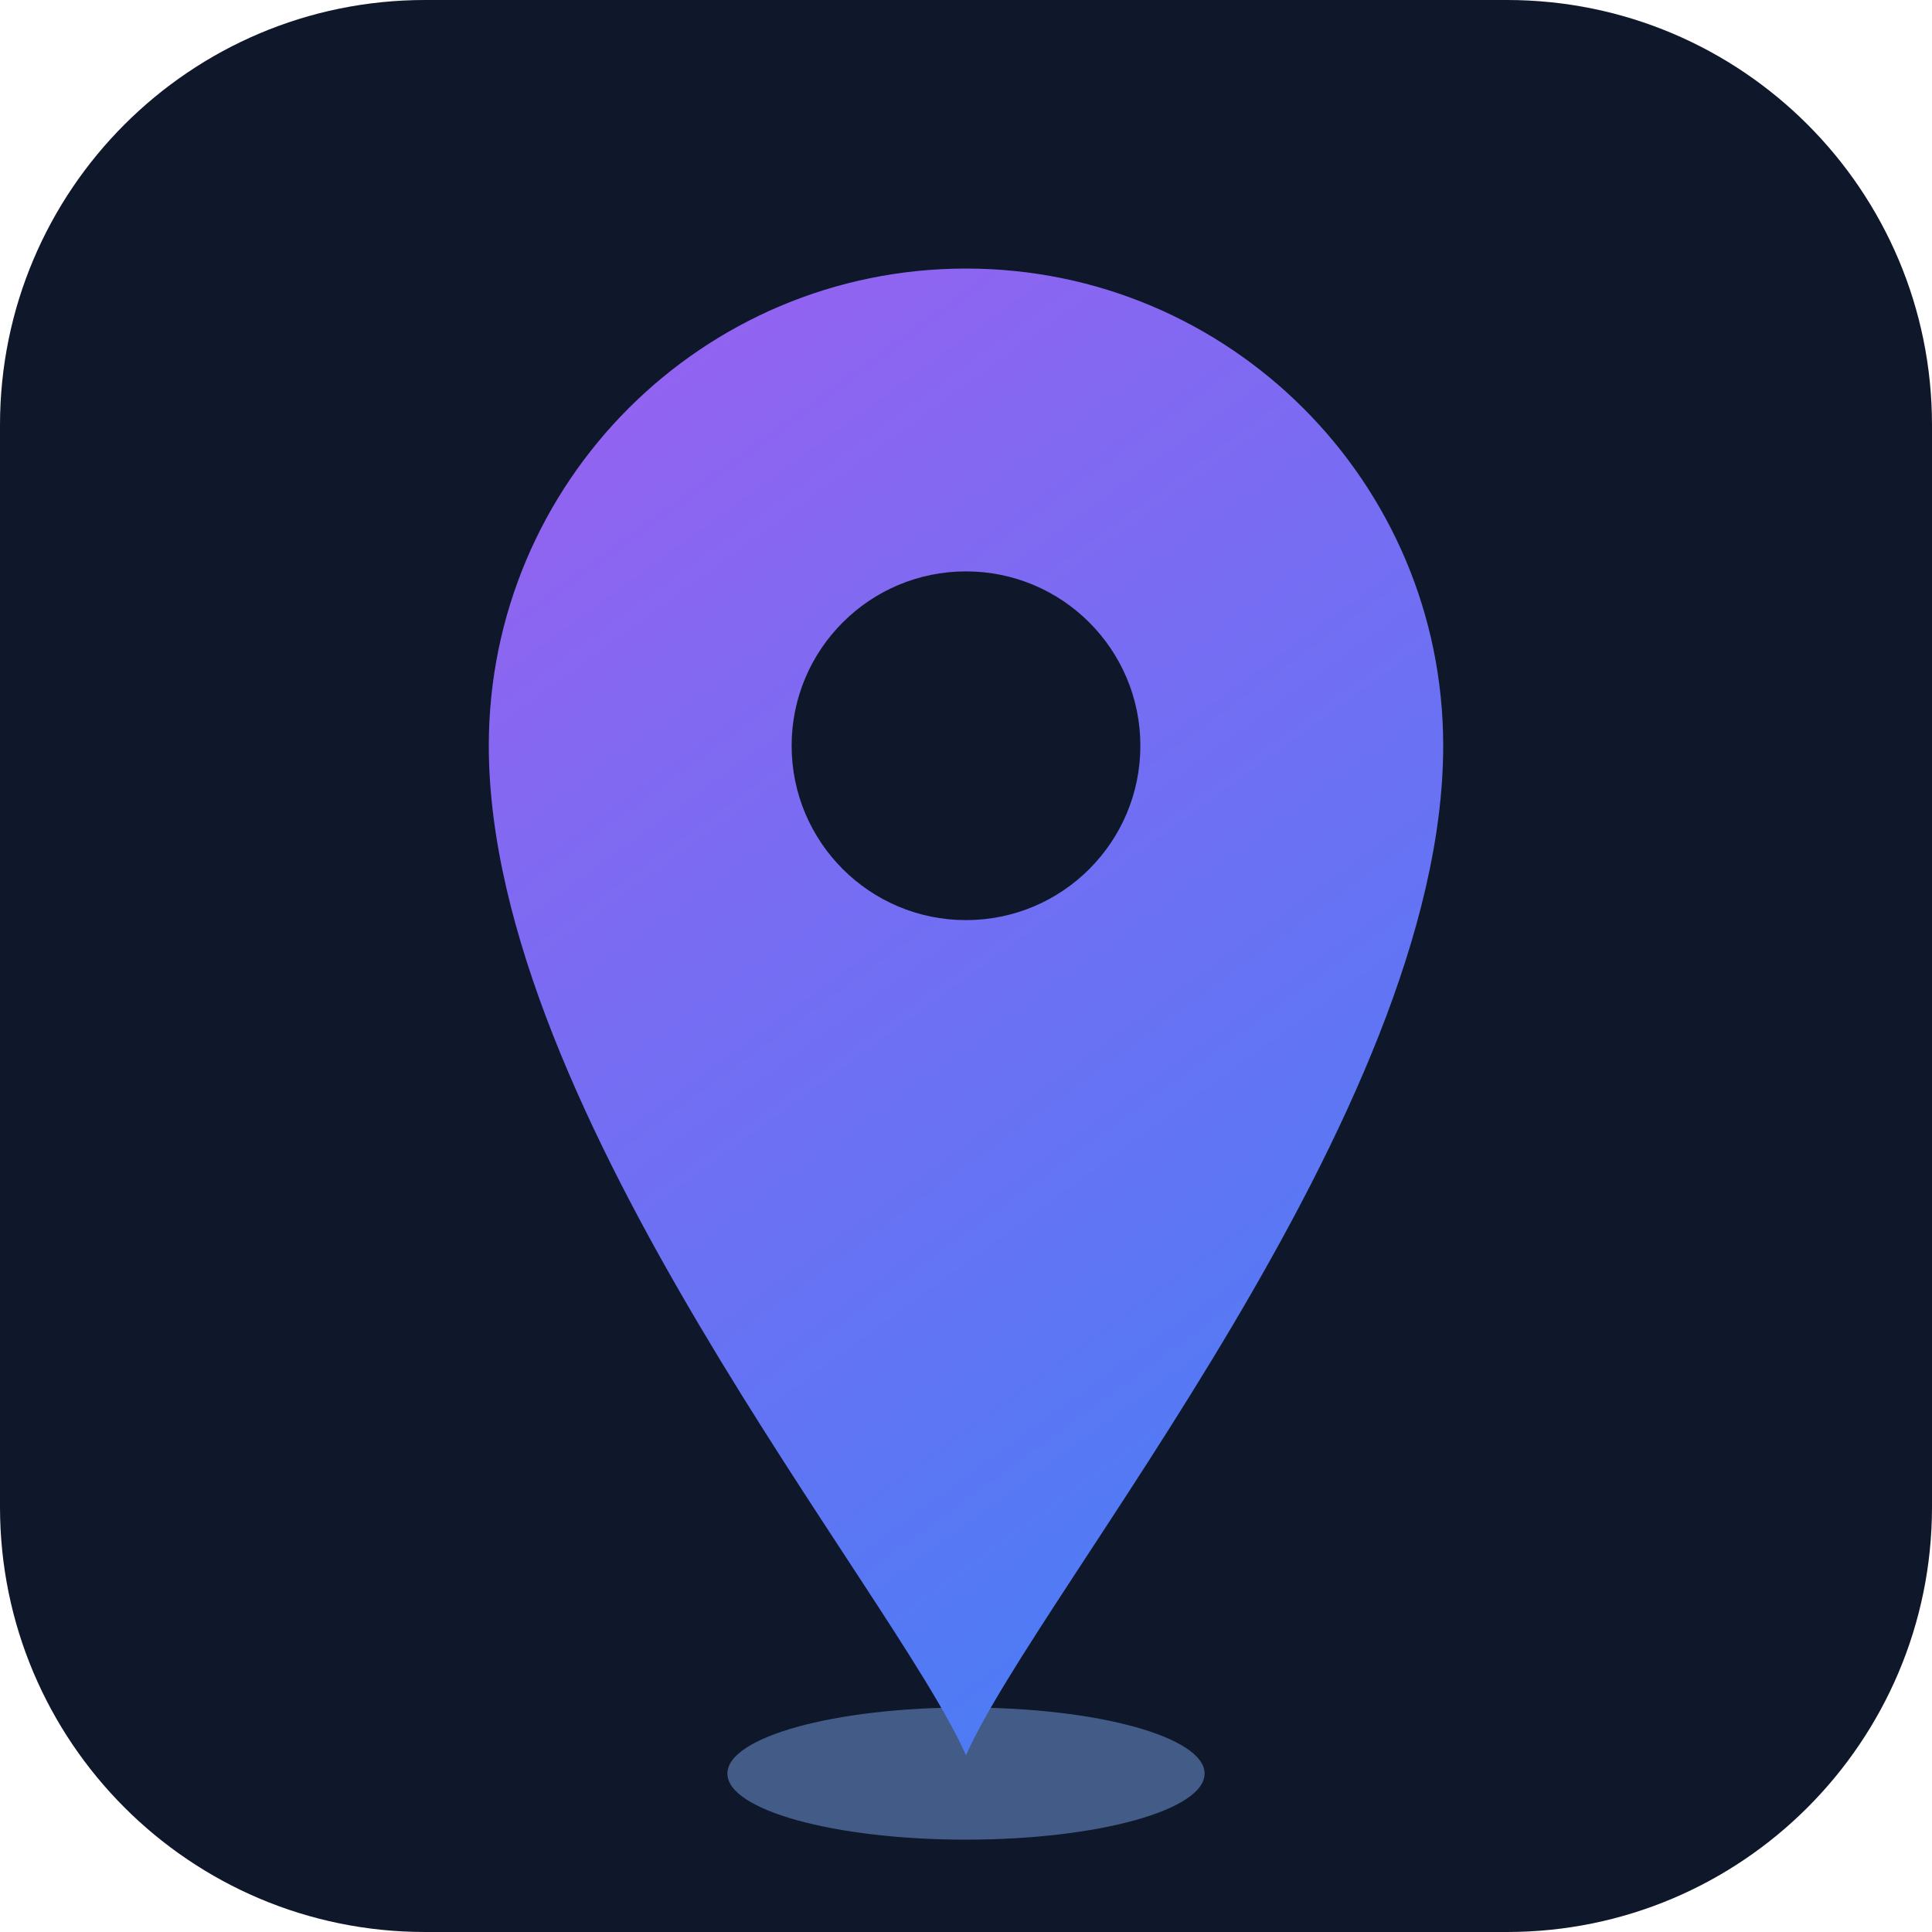
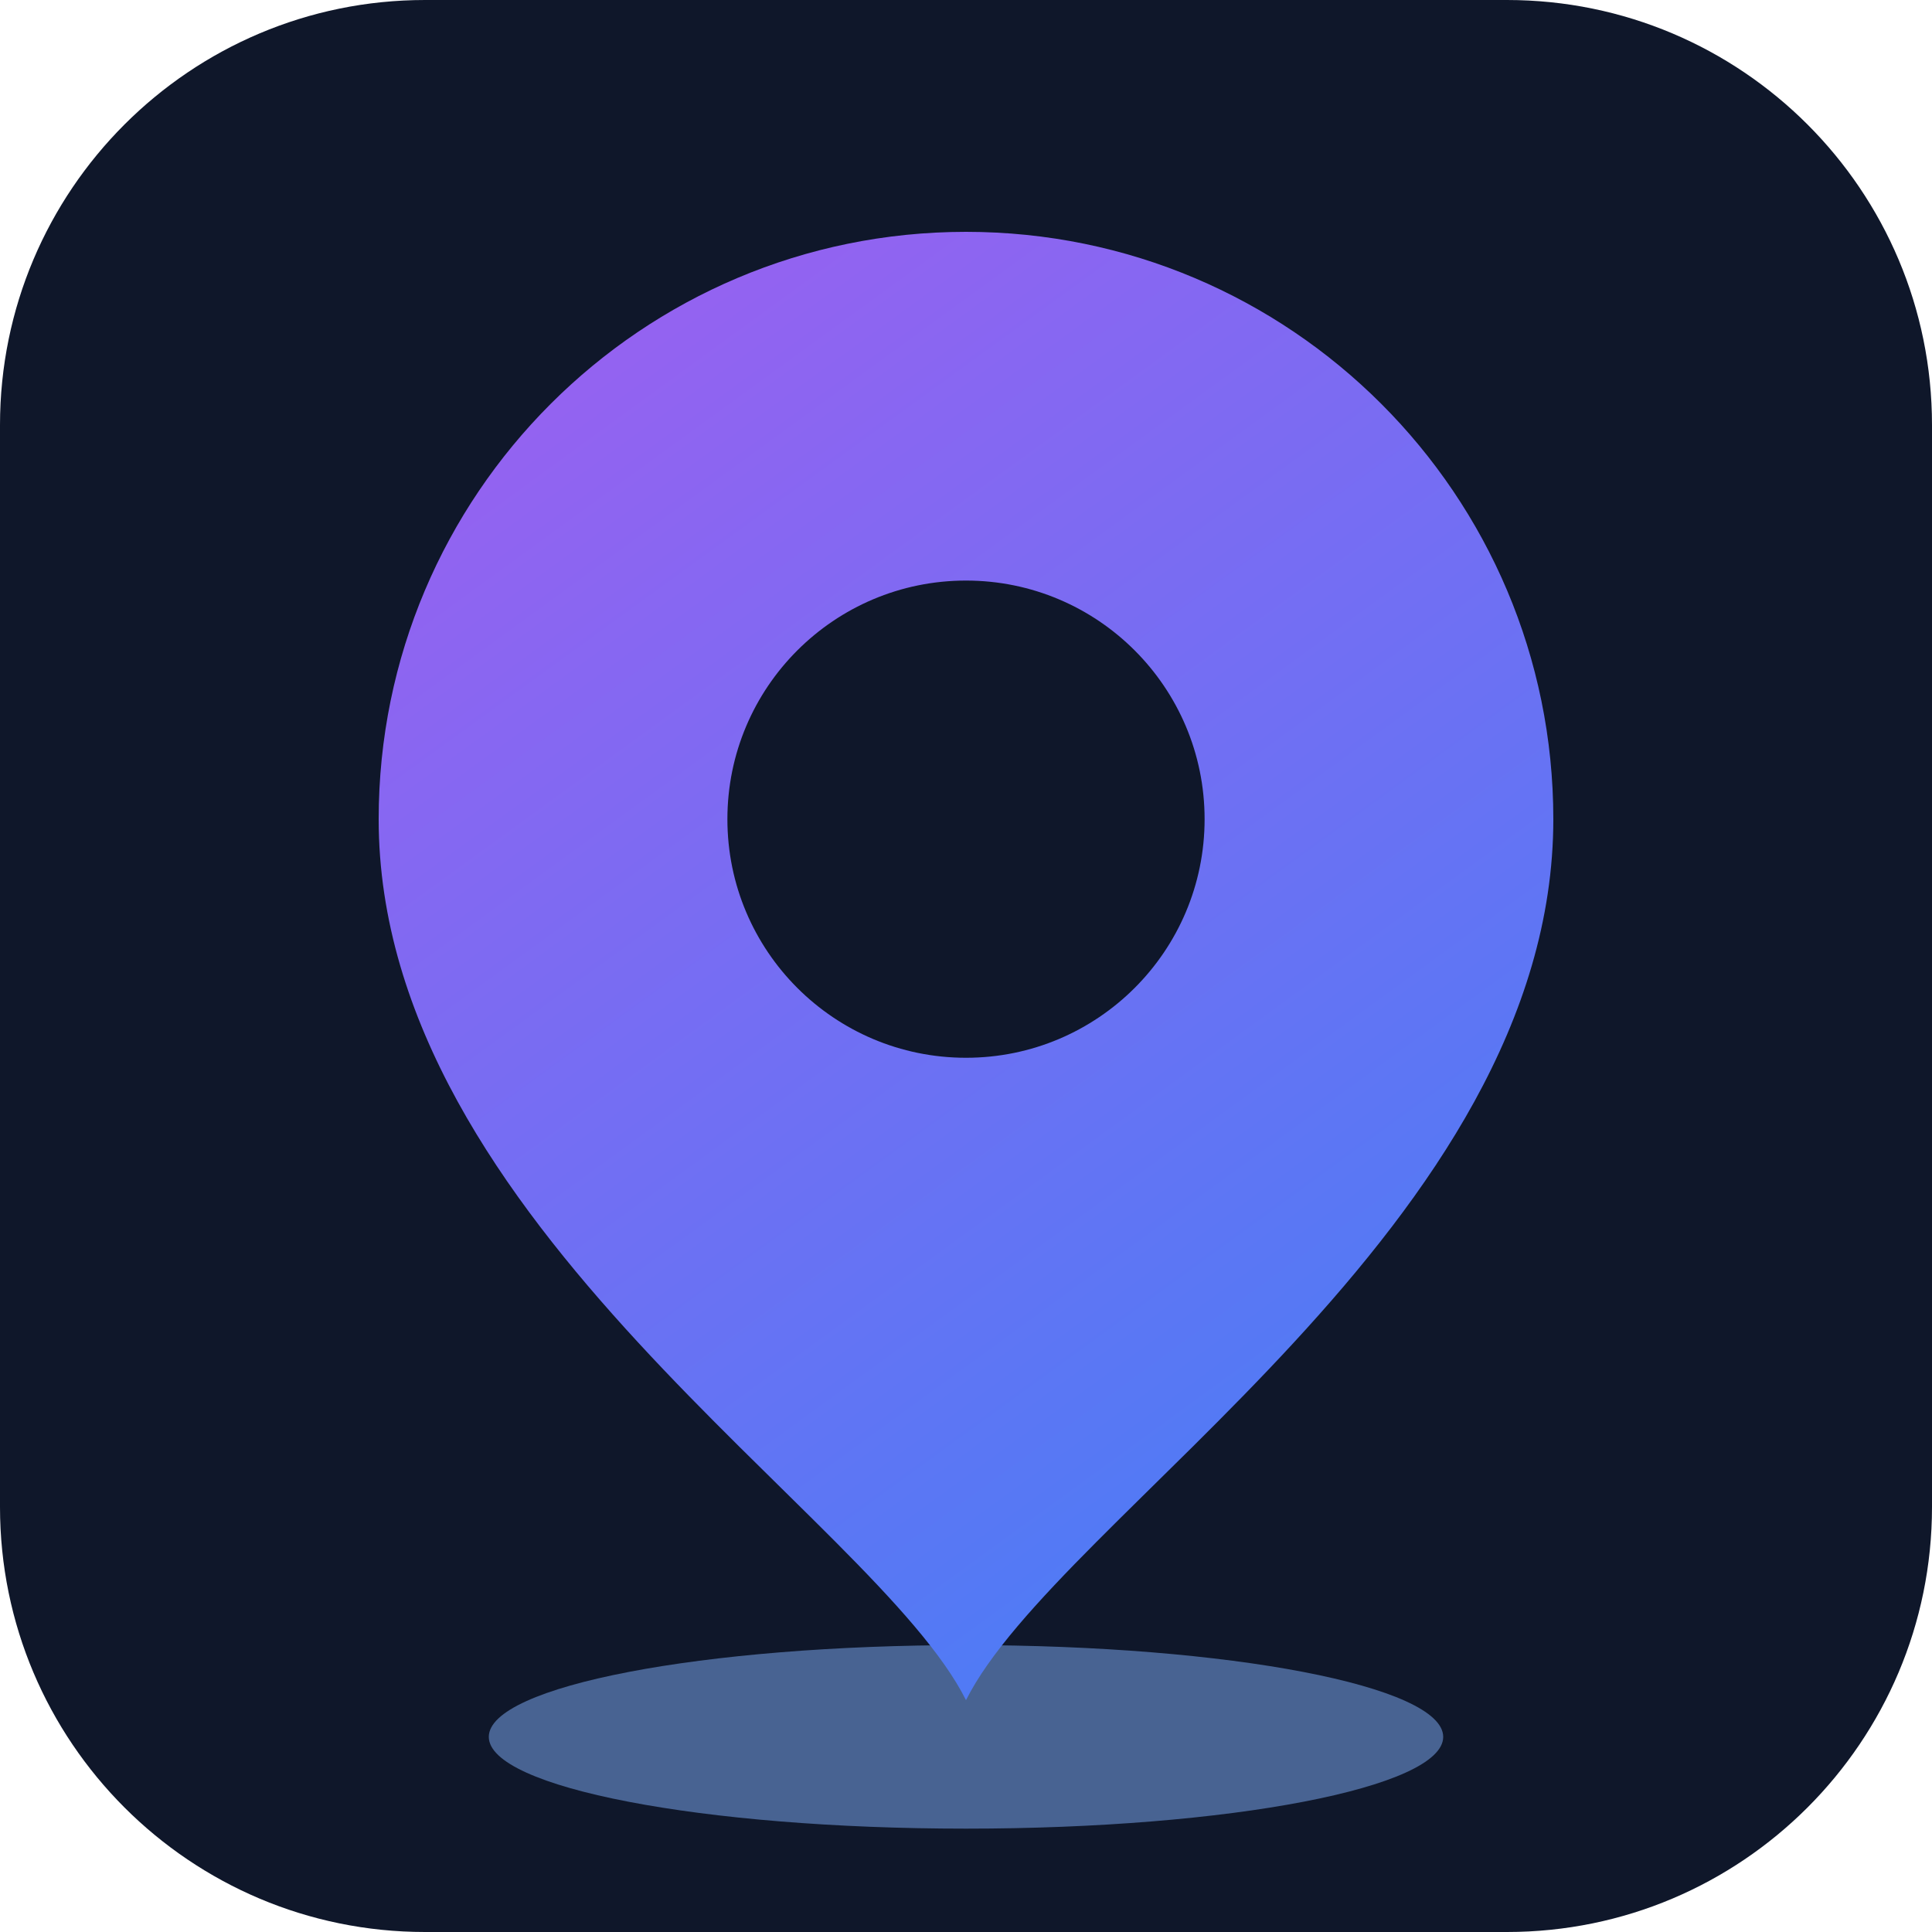
<svg xmlns="http://www.w3.org/2000/svg" viewBox="0 0 100 100">
  <defs>
    <clipPath id="tab">
      <rect width="100" height="100" rx="22" />
    </clipPath>
  </defs>
  <g clip-path="url(#tab)">
    <rect width="100" height="100" fill="#0f172a" />
    <g transform="translate(50 50) scale(0.95) translate(-50 -50)">
      <defs>
        <linearGradient id="brand" x1="18" y1="6" x2="82" y2="94" gradientUnits="userSpaceOnUse">
          <stop offset="0" stop-color="#a35df0" />
          <stop offset="1" stop-color="#3b82f6" />
        </linearGradient>
      </defs>
-       <ellipse cx="50" cy="94" rx="13" ry="3.6" fill="#81aff9" opacity="0.45" />
-       <path d="M50 93 C46 84 24 58 24 38 A26 26 0 1 1 76 38 C76 58 54 84 50 93 Z M59.5 38 A9.5 9.5 0 1 0 40.5 38 A9.5 9.5 0 1 0 59.5 38 Z" fill="url(#brand)" fill-rule="evenodd" />
+       <ellipse cx="50" cy="92" rx="26" ry="5" fill="#81aff9" opacity="0.5" />
+       <path d="M50 90 C45 80 18 64 18 42 A32 32 0 1 1 82 42 C82 64 55 80 50 90 Z M63 42 A13 13 0 1 0 37 42 A13 13 0 1 0 63 42 Z" fill="url(#brand)" fill-rule="evenodd" />
    </g>
  </g>
</svg>
